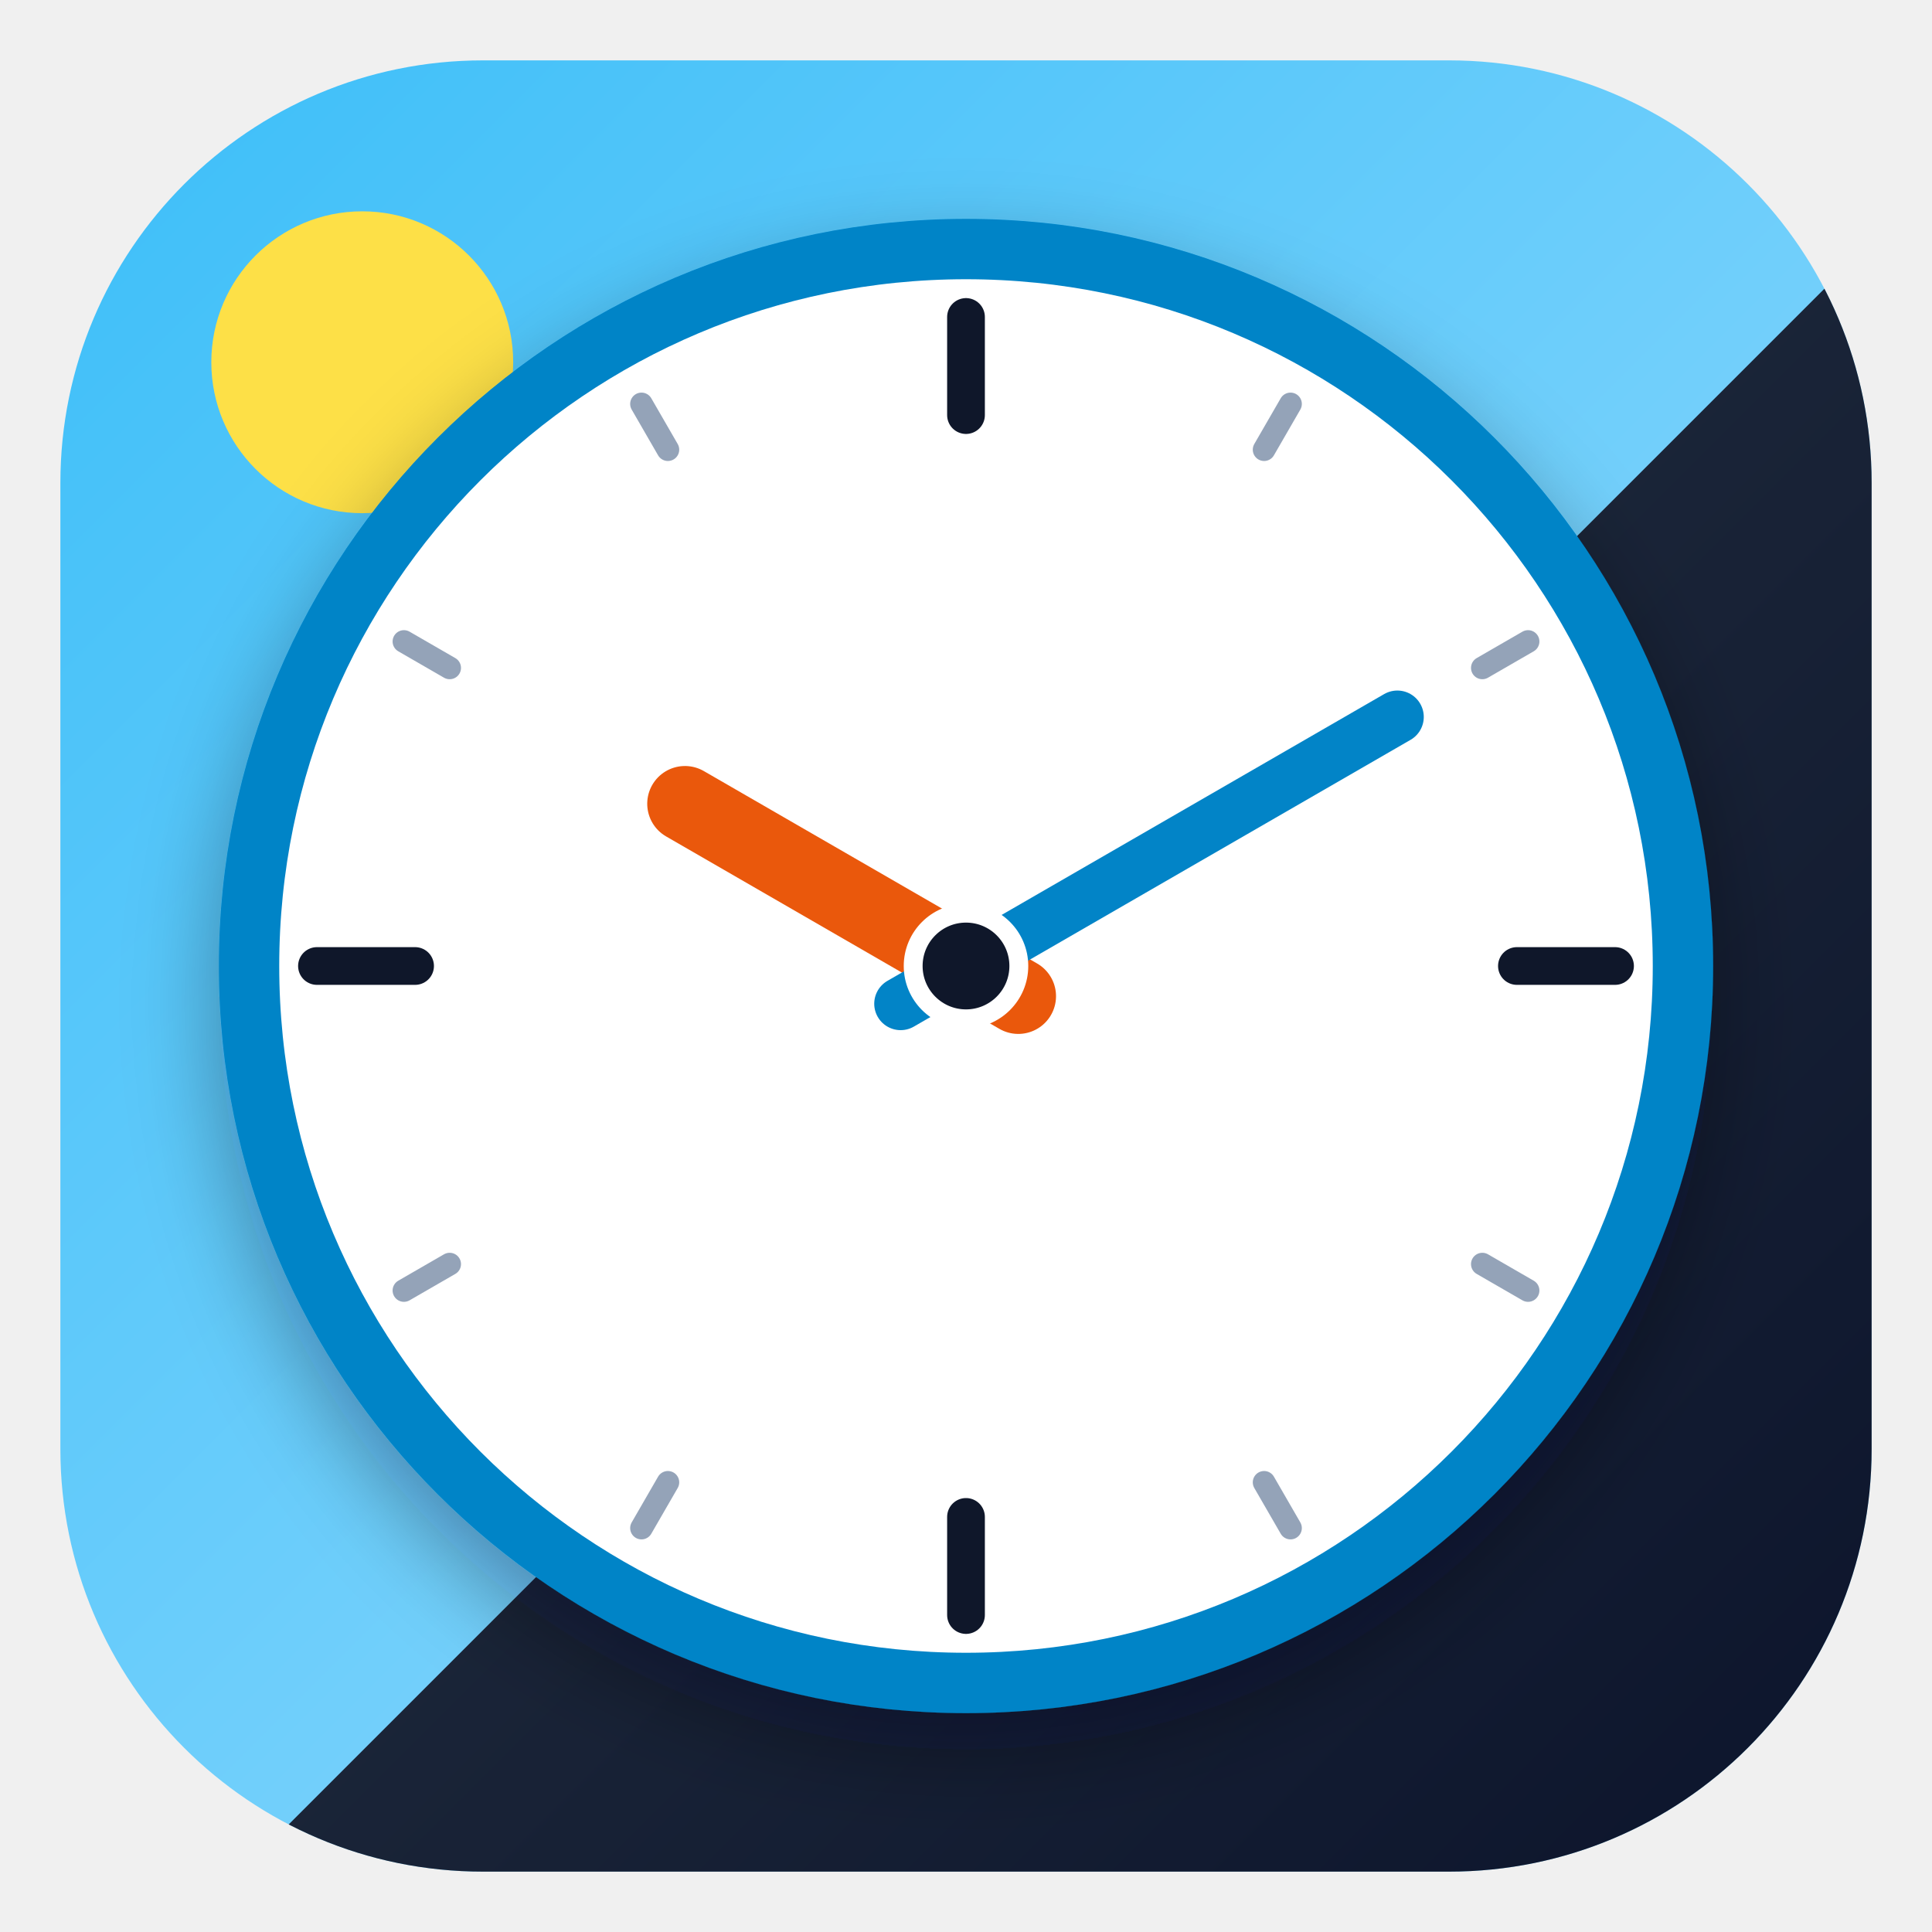
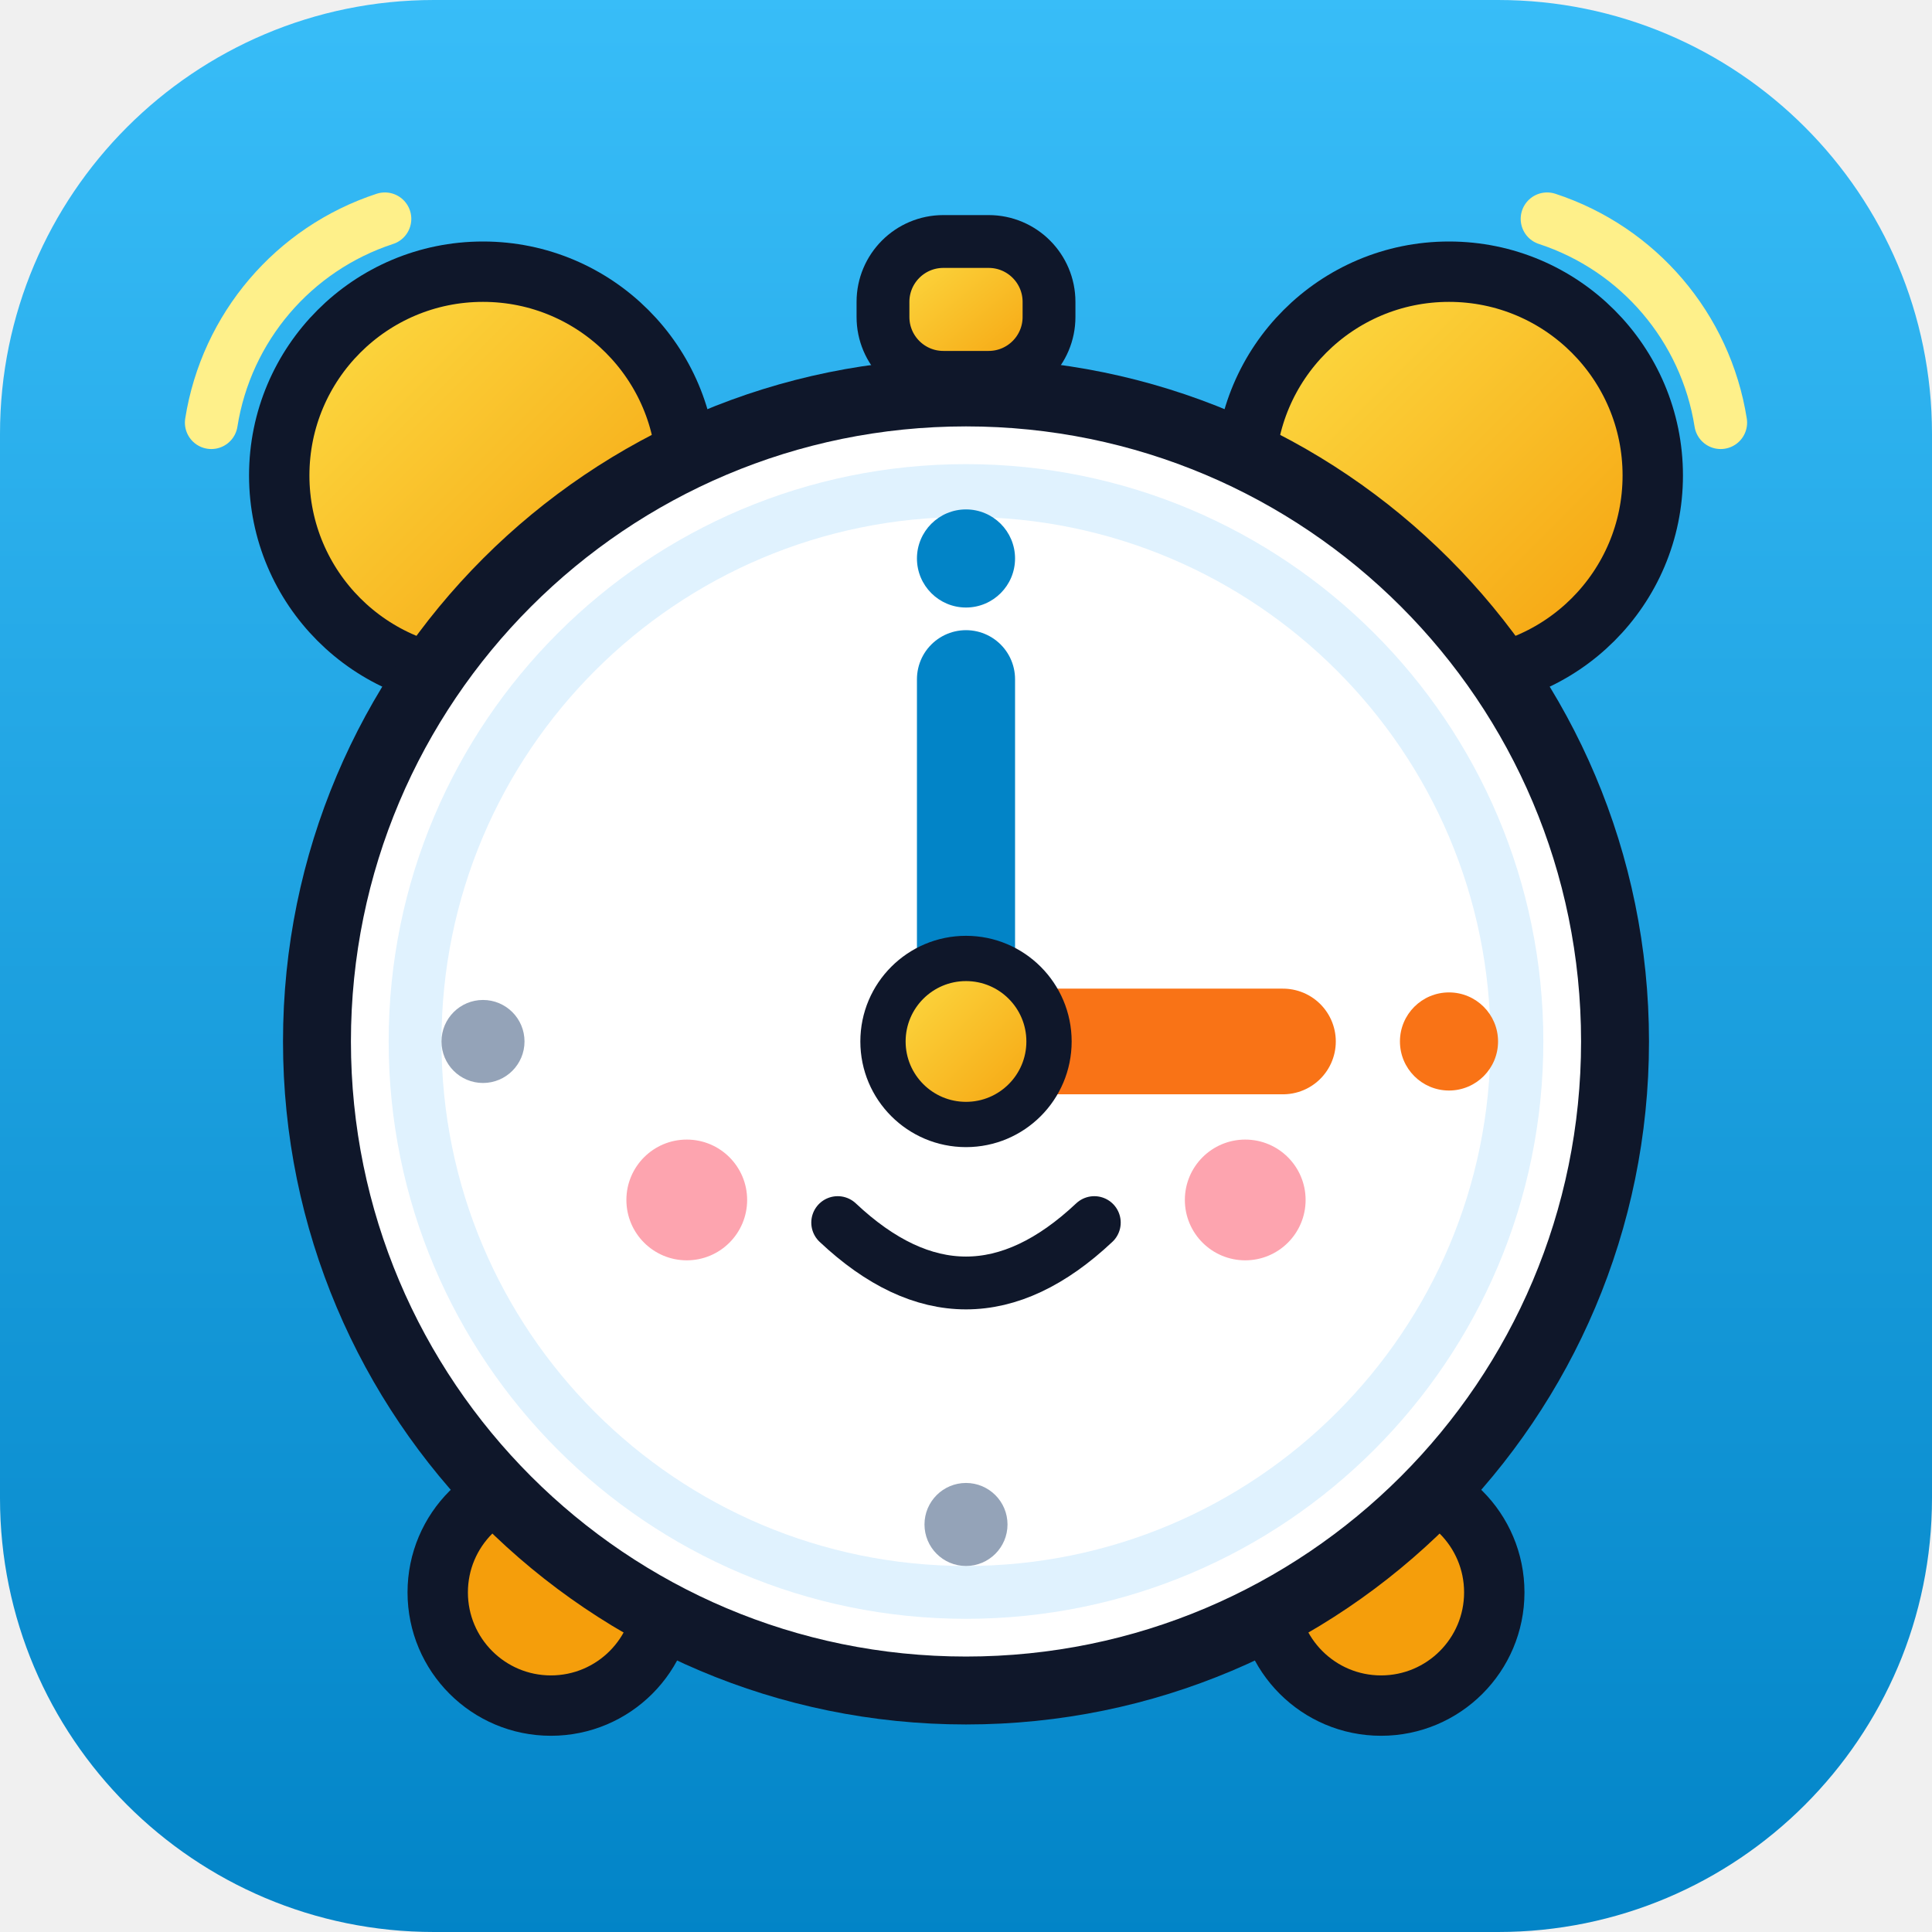
- <svg xmlns="http://www.w3.org/2000/svg" viewBox="0 0 512 512" width="512" height="512">
+ <svg xmlns="http://www.w3.org/2000/svg" viewBox="0 0 512 512">
  <defs>
-     <clipPath id="sq">
-       <rect x="16" y="16" width="480" height="480" rx="112" ry="112" />
-     </clipPath>
-     <linearGradient id="dayGrad" x1="0%" y1="0%" x2="65%" y2="65%">
+     <linearGradient id="sky" x1="0" y1="0" x2="0" y2="1">
      <stop offset="0%" stop-color="#38bdf8" />
-       <stop offset="100%" stop-color="#7dd3fc" />
+       <stop offset="100%" stop-color="#0284c7" />
    </linearGradient>
-     <linearGradient id="nightGrad" x1="35%" y1="35%" x2="100%" y2="100%">
-       <stop offset="0%" stop-color="#1e293b" />
-       <stop offset="100%" stop-color="#0b132b" />
+     <linearGradient id="gold" x1="0" y1="0" x2="1" y2="1">
+       <stop offset="0%" stop-color="#fde047" />
+       <stop offset="100%" stop-color="#f59e0b" />
    </linearGradient>
-     <filter id="shadow" x="-15%" y="-15%" width="130%" height="130%">
-       <feDropShadow dx="0" dy="10" stdDeviation="12" flood-color="#020617" flood-opacity="0.35" />
-     </filter>
  </defs>
-   <g clip-path="url(#sq)">
-     <rect x="0" y="0" width="512" height="512" fill="url(#dayGrad)" />
-     <polygon points="512,48 512,512 48,512" fill="url(#nightGrad)" />
-     <circle cx="96" cy="96" r="40" fill="#fde047" />
-     <path d="M 436 378 A 36 36 0 1 1 384 430 A 28 28 0 1 0 436 378 Z" fill="#fef08a" />
-     <circle cx="256" cy="256" r="190" fill="#ffffff" stroke="#0284c7" stroke-width="16.0" filter="url(#shadow)" />
-     <line x1="256" y1="84.0" x2="256" y2="110.0" stroke="#0f172a" stroke-width="10.0" stroke-linecap="round" transform="rotate(0 256 256)" />
-     <line x1="256" y1="84.0" x2="256" y2="98.0" stroke="#94a3b8" stroke-width="6.0" stroke-linecap="round" transform="rotate(30 256 256)" />
-     <line x1="256" y1="84.0" x2="256" y2="98.0" stroke="#94a3b8" stroke-width="6.0" stroke-linecap="round" transform="rotate(60 256 256)" />
-     <line x1="256" y1="84.0" x2="256" y2="110.0" stroke="#0f172a" stroke-width="10.0" stroke-linecap="round" transform="rotate(90 256 256)" />
-     <line x1="256" y1="84.0" x2="256" y2="98.0" stroke="#94a3b8" stroke-width="6.0" stroke-linecap="round" transform="rotate(120 256 256)" />
-     <line x1="256" y1="84.0" x2="256" y2="98.0" stroke="#94a3b8" stroke-width="6.0" stroke-linecap="round" transform="rotate(150 256 256)" />
-     <line x1="256" y1="84.0" x2="256" y2="110.0" stroke="#0f172a" stroke-width="10.0" stroke-linecap="round" transform="rotate(180 256 256)" />
-     <line x1="256" y1="84.0" x2="256" y2="98.0" stroke="#94a3b8" stroke-width="6.0" stroke-linecap="round" transform="rotate(210 256 256)" />
-     <line x1="256" y1="84.0" x2="256" y2="98.0" stroke="#94a3b8" stroke-width="6.0" stroke-linecap="round" transform="rotate(240 256 256)" />
-     <line x1="256" y1="84.0" x2="256" y2="110.0" stroke="#0f172a" stroke-width="10.0" stroke-linecap="round" transform="rotate(270 256 256)" />
-     <line x1="256" y1="84.0" x2="256" y2="98.0" stroke="#94a3b8" stroke-width="6.0" stroke-linecap="round" transform="rotate(300 256 256)" />
-     <line x1="256" y1="84.0" x2="256" y2="98.0" stroke="#94a3b8" stroke-width="6.0" stroke-linecap="round" transform="rotate(330 256 256)" />
-     <g transform="translate(256, 256) rotate(-60)">
-       <line x1="0" y1="16.0" x2="0" y2="-86.0" stroke="#ea580c" stroke-width="20.0" stroke-linecap="round" />
-     </g>
-     <g transform="translate(256, 256) rotate(60)">
-       <line x1="0" y1="20.0" x2="0" y2="-132.0" stroke="#0284c7" stroke-width="14.0" stroke-linecap="round" />
-     </g>
-     <circle cx="256" cy="256" r="14.0" fill="#0f172a" stroke="#ffffff" stroke-width="5.0" />
-   </g>
+   <rect width="512" height="512" rx="115" fill="url(#sky)" />
+   <path d="M 56 112 A 68 68 0 0 1 102 58" fill="none" stroke="#fef08a" stroke-width="14" stroke-linecap="round" />
+   <path d="M 456 112 A 68 68 0 0 0 410 58" fill="none" stroke="#fef08a" stroke-width="14" stroke-linecap="round" />
+   <circle cx="128" cy="126" r="54" fill="url(#gold)" stroke="#0f172a" stroke-width="16" />
+   <circle cx="384" cy="126" r="54" fill="url(#gold)" stroke="#0f172a" stroke-width="16" />
+   <rect x="234" y="64" width="44" height="36" rx="16" fill="url(#gold)" stroke="#0f172a" stroke-width="14" />
+   <circle cx="146" cy="422" r="30" fill="#f59e0b" stroke="#0f172a" stroke-width="16" />
+   <circle cx="366" cy="422" r="30" fill="#f59e0b" stroke="#0f172a" stroke-width="16" />
+   <circle cx="256" cy="276" r="172" fill="#ffffff" stroke="#0f172a" stroke-width="18" />
+   <circle cx="256" cy="276" r="146" fill="none" stroke="#e0f2fe" stroke-width="14" />
+   <circle cx="256" cy="148" r="13" fill="#0284c7" />
+   <circle cx="384" cy="276" r="13" fill="#f97316" />
+   <circle cx="256" cy="404" r="11" fill="#94a3b8" />
+   <circle cx="128" cy="276" r="11" fill="#94a3b8" />
+   <circle cx="182" cy="318" r="16" fill="#fda4af" />
+   <circle cx="330" cy="318" r="16" fill="#fda4af" />
+   <path d="M 222 324 Q 256 356 290 324" fill="none" stroke="#0f172a" stroke-width="14" stroke-linecap="round" />
+   <line x1="256" y1="276" x2="256" y2="180" stroke="#0284c7" stroke-width="26" stroke-linecap="round" />
+   <line x1="256" y1="276" x2="340" y2="276" stroke="#f97316" stroke-width="28" stroke-linecap="round" />
+   <circle cx="256" cy="276" r="22" fill="url(#gold)" stroke="#0f172a" stroke-width="12" />
</svg>
